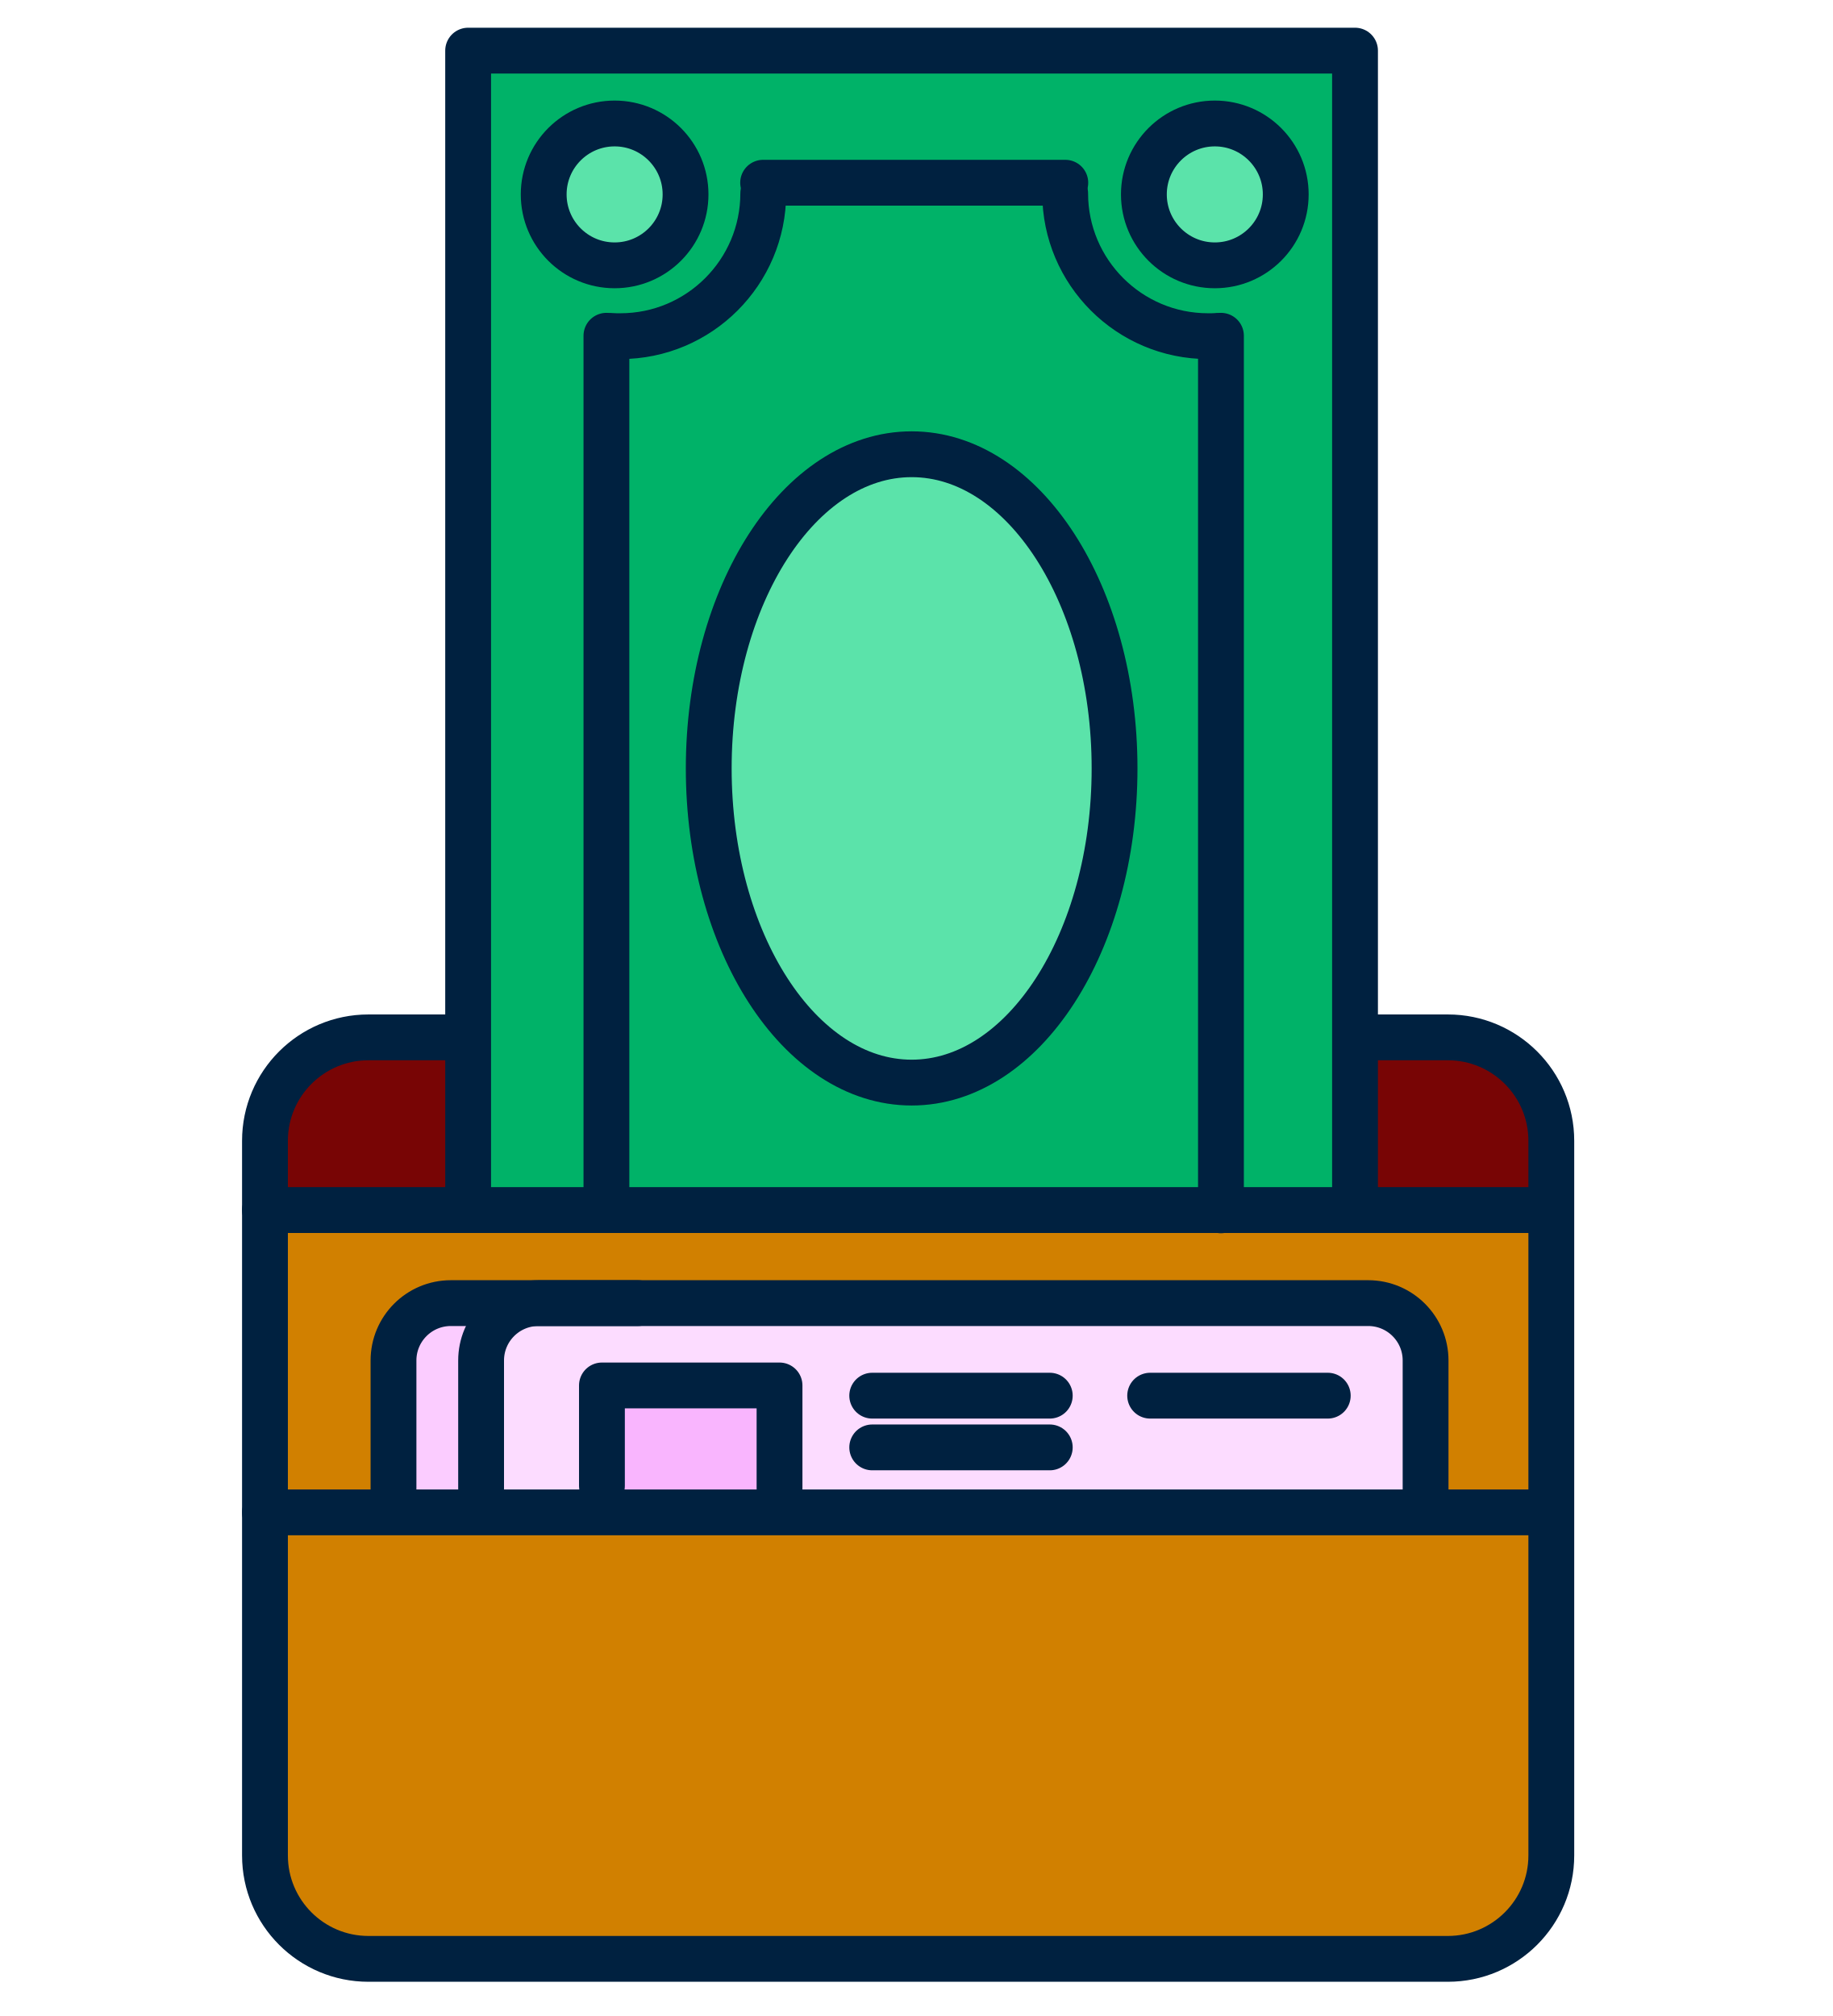
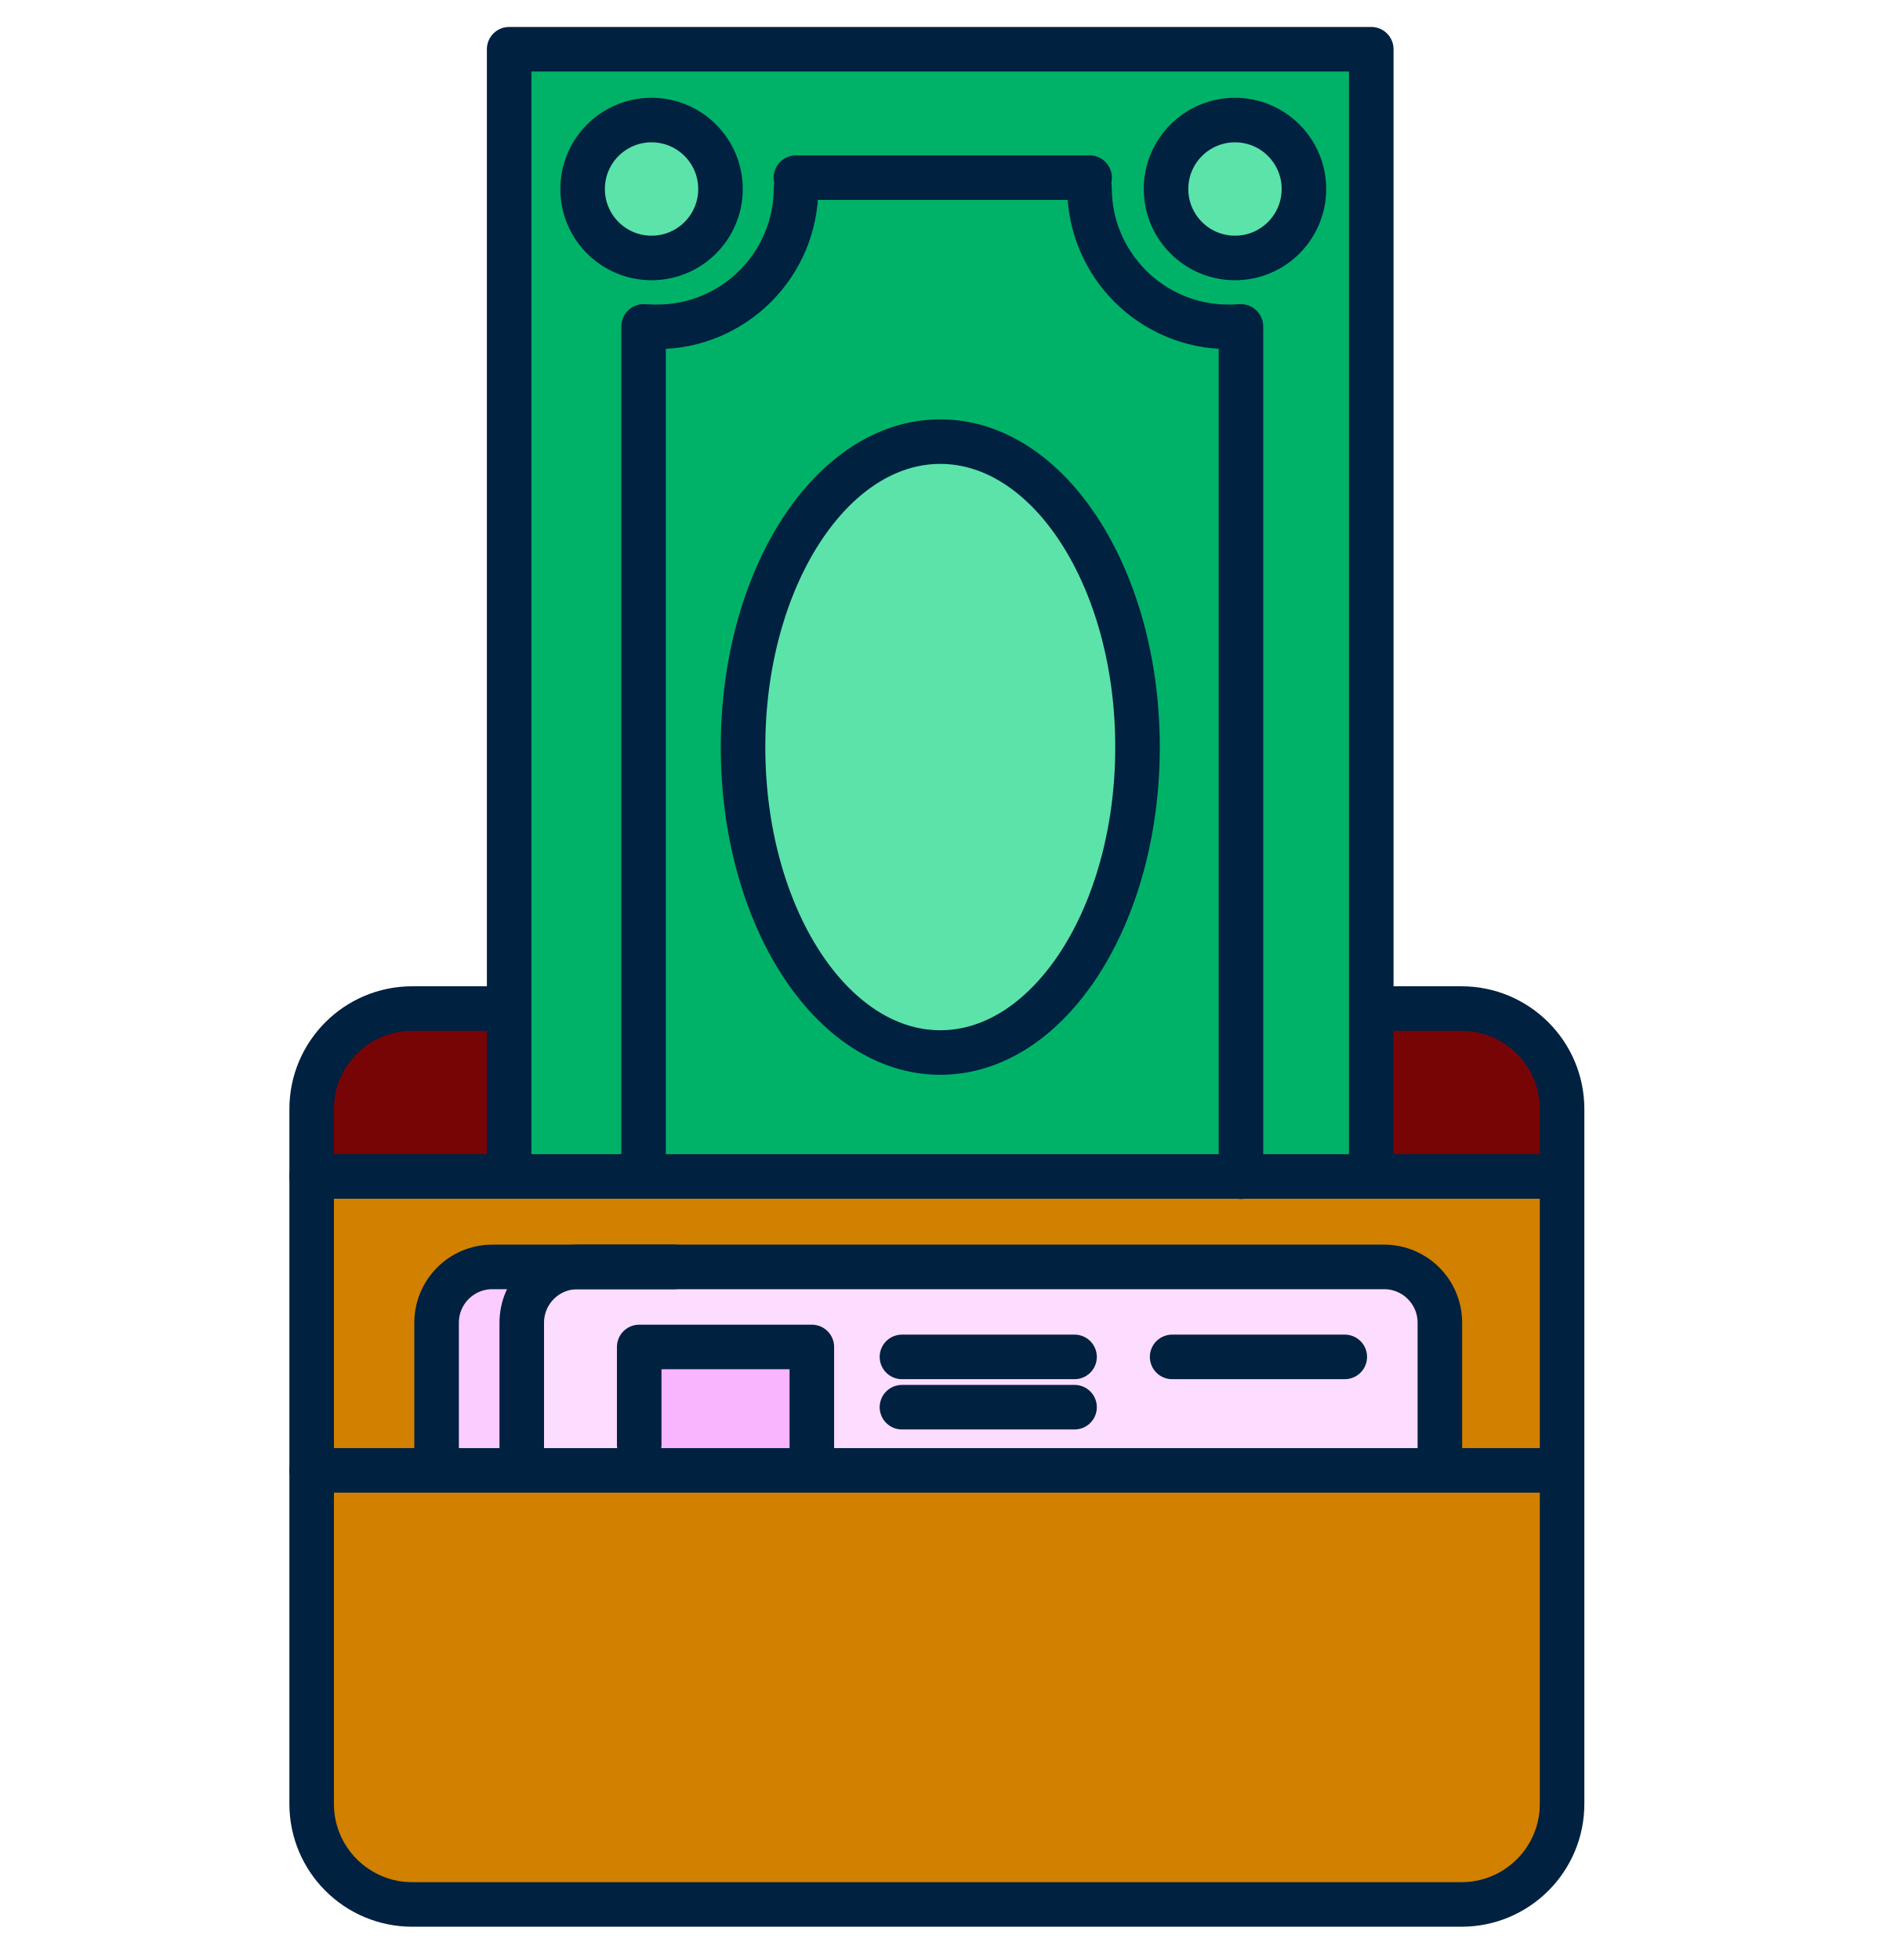
- <svg xmlns="http://www.w3.org/2000/svg" width="100" height="110" viewBox="0 0 30 44" fill="none">
+ <svg xmlns="http://www.w3.org/2000/svg" width="270" height="280" viewBox="0 0 30 44" fill="none">
  <path d="M26.797 22.848H2.945C1.808 22.848 0.886 23.77 0.886 24.907V40.482C0.886 41.619 1.808 42.541 2.945 42.541H26.797C27.934 42.541 28.856 41.619 28.856 40.482V24.907C28.856 23.77 27.934 22.848 26.797 22.848Z" fill="#D18000" />
  <path d="M5.471 26.359V22.746H2.632C2.632 22.746 0.886 23.383 0.886 24.596V26.437L5.469 26.359H5.471Z" fill="#780505" />
  <path d="M24.562 22.585V26.514H28.725V24.591C28.725 24.591 28.326 22.845 27.11 22.845C25.895 22.845 24.562 22.582 24.562 22.582V22.585Z" fill="#780505" />
  <path d="M24.718 0.824H5.156V26.514H24.718V0.824Z" fill="#00B268" />
  <path d="M26.084 32.756V29.808C26.084 29.808 26.168 28.461 24.947 28.461H6.79C6.79 28.461 5.653 28.461 5.653 29.556V32.675L26.084 32.758V32.756Z" fill="#FCDCFF" />
  <path d="M6.159 28.625H4.39C4.39 28.625 3.675 28.416 3.633 29.762L3.549 32.459L5.656 32.668V29.55L6.162 28.622L6.159 28.625Z" fill="#FBCCFF" />
  <path d="M12.072 30.184H8.308V32.542H12.072V30.184Z" fill="#F9B5FE" />
  <path d="M5.5 32.487V29.693C5.5 29.003 6.059 28.441 6.752 28.441H24.861C25.551 28.441 26.113 29 26.113 29.693V32.655" stroke="#002140" stroke-width="1" stroke-linecap="round" stroke-linejoin="round" />
  <path d="M8.137 32.429V30.238H12.013V32.485" stroke="#002140" stroke-width="1" stroke-linecap="round" stroke-linejoin="round" />
  <path d="M14.036 30.461H17.911" stroke="#002140" stroke-width="1" stroke-linecap="round" stroke-linejoin="round" />
  <path d="M20.102 30.461H23.978" stroke="#002140" stroke-width="1" stroke-linecap="round" stroke-linejoin="round" />
  <path d="M14.036 31.59H17.911" stroke="#002140" stroke-width="1" stroke-linecap="round" stroke-linejoin="round" />
  <path d="M3.588 32.487V29.693C3.588 29.003 4.147 28.441 4.84 28.441H8.925" stroke="#002140" stroke-width="1" stroke-linecap="round" stroke-linejoin="round" />
  <path d="M14.874 23.41C17.299 23.41 19.264 20.418 19.264 16.727C19.264 13.035 17.299 10.043 14.874 10.043C12.45 10.043 10.485 13.035 10.485 16.727C10.485 20.418 12.45 23.41 14.874 23.41Z" fill="#5BE3AA" />
  <path d="M8.405 5.57C9.151 5.57 9.755 4.966 9.755 4.221C9.755 3.475 9.151 2.871 8.405 2.871C7.66 2.871 7.056 3.475 7.056 4.221C7.056 4.966 7.66 5.57 8.405 5.57Z" fill="#5BE3AA" />
  <path d="M21.513 5.59C22.259 5.59 22.863 4.986 22.863 4.24C22.863 3.495 22.259 2.891 21.513 2.891C20.768 2.891 20.163 3.495 20.163 4.24C20.163 4.986 20.768 5.59 21.513 5.59Z" fill="#5BE3AA" />
  <path d="M5.217 26.357V1.105H24.573V26.226" stroke="#002140" stroke-width="1" stroke-linecap="round" stroke-linejoin="round" />
  <path d="M14.897 23.628C17.343 23.628 19.325 20.558 19.325 16.771C19.325 12.984 17.343 9.914 14.897 9.914C12.451 9.914 10.468 12.984 10.468 16.771C10.468 20.558 12.451 23.628 14.897 23.628Z" stroke="#002140" stroke-width="1" stroke-linecap="round" stroke-linejoin="round" />
  <path d="M21.513 5.791C22.368 5.791 23.061 5.098 23.061 4.243C23.061 3.388 22.368 2.695 21.513 2.695C20.659 2.695 19.965 3.388 19.965 4.243C19.965 5.098 20.659 5.791 21.513 5.791Z" stroke="#002140" stroke-width="1" stroke-linecap="round" stroke-linejoin="round" />
  <path d="M8.414 5.791C9.269 5.791 9.962 5.098 9.962 4.243C9.962 3.388 9.269 2.695 8.414 2.695C7.559 2.695 6.866 3.388 6.866 4.243C6.866 5.098 7.559 5.791 8.414 5.791Z" stroke="#002140" stroke-width="1" stroke-linecap="round" stroke-linejoin="round" />
  <path d="M8.235 26.357V7.328" stroke="#002140" stroke-width="1" stroke-linecap="round" stroke-linejoin="round" />
  <path d="M21.647 7.328V26.416" stroke="#002140" stroke-width="1" stroke-linecap="round" stroke-linejoin="round" />
  <path d="M11.655 3.988H18.25" stroke="#002140" stroke-width="1" stroke-linecap="round" stroke-linejoin="round" />
  <path d="M18.247 4.219C18.247 5.94 19.644 7.337 21.365 7.337C21.429 7.337 21.497 7.337 21.561 7.332" stroke="#002140" stroke-width="1" stroke-linecap="round" stroke-linejoin="round" />
  <path d="M11.658 4.219C11.658 5.94 10.261 7.337 8.54 7.337C8.476 7.337 8.409 7.337 8.344 7.332" stroke="#002140" stroke-width="1" stroke-linecap="round" stroke-linejoin="round" />
  <path d="M24.771 22.641H26.599C27.845 22.641 28.857 23.652 28.857 24.898V40.496C28.857 41.742 27.845 42.753 26.599 42.753H3.041C1.794 42.753 0.783 41.742 0.783 40.496V24.898C0.783 23.652 1.794 22.641 3.041 22.641H5.025" stroke="#002140" stroke-width="1" stroke-linecap="round" stroke-linejoin="round" />
  <path d="M0.783 26.41H28.753" stroke="#002140" stroke-width="1" stroke-linecap="round" stroke-linejoin="round" />
  <path d="M0.783 33.008H28.753" stroke="#002140" stroke-width="1" stroke-linecap="round" stroke-linejoin="round" />
</svg>
